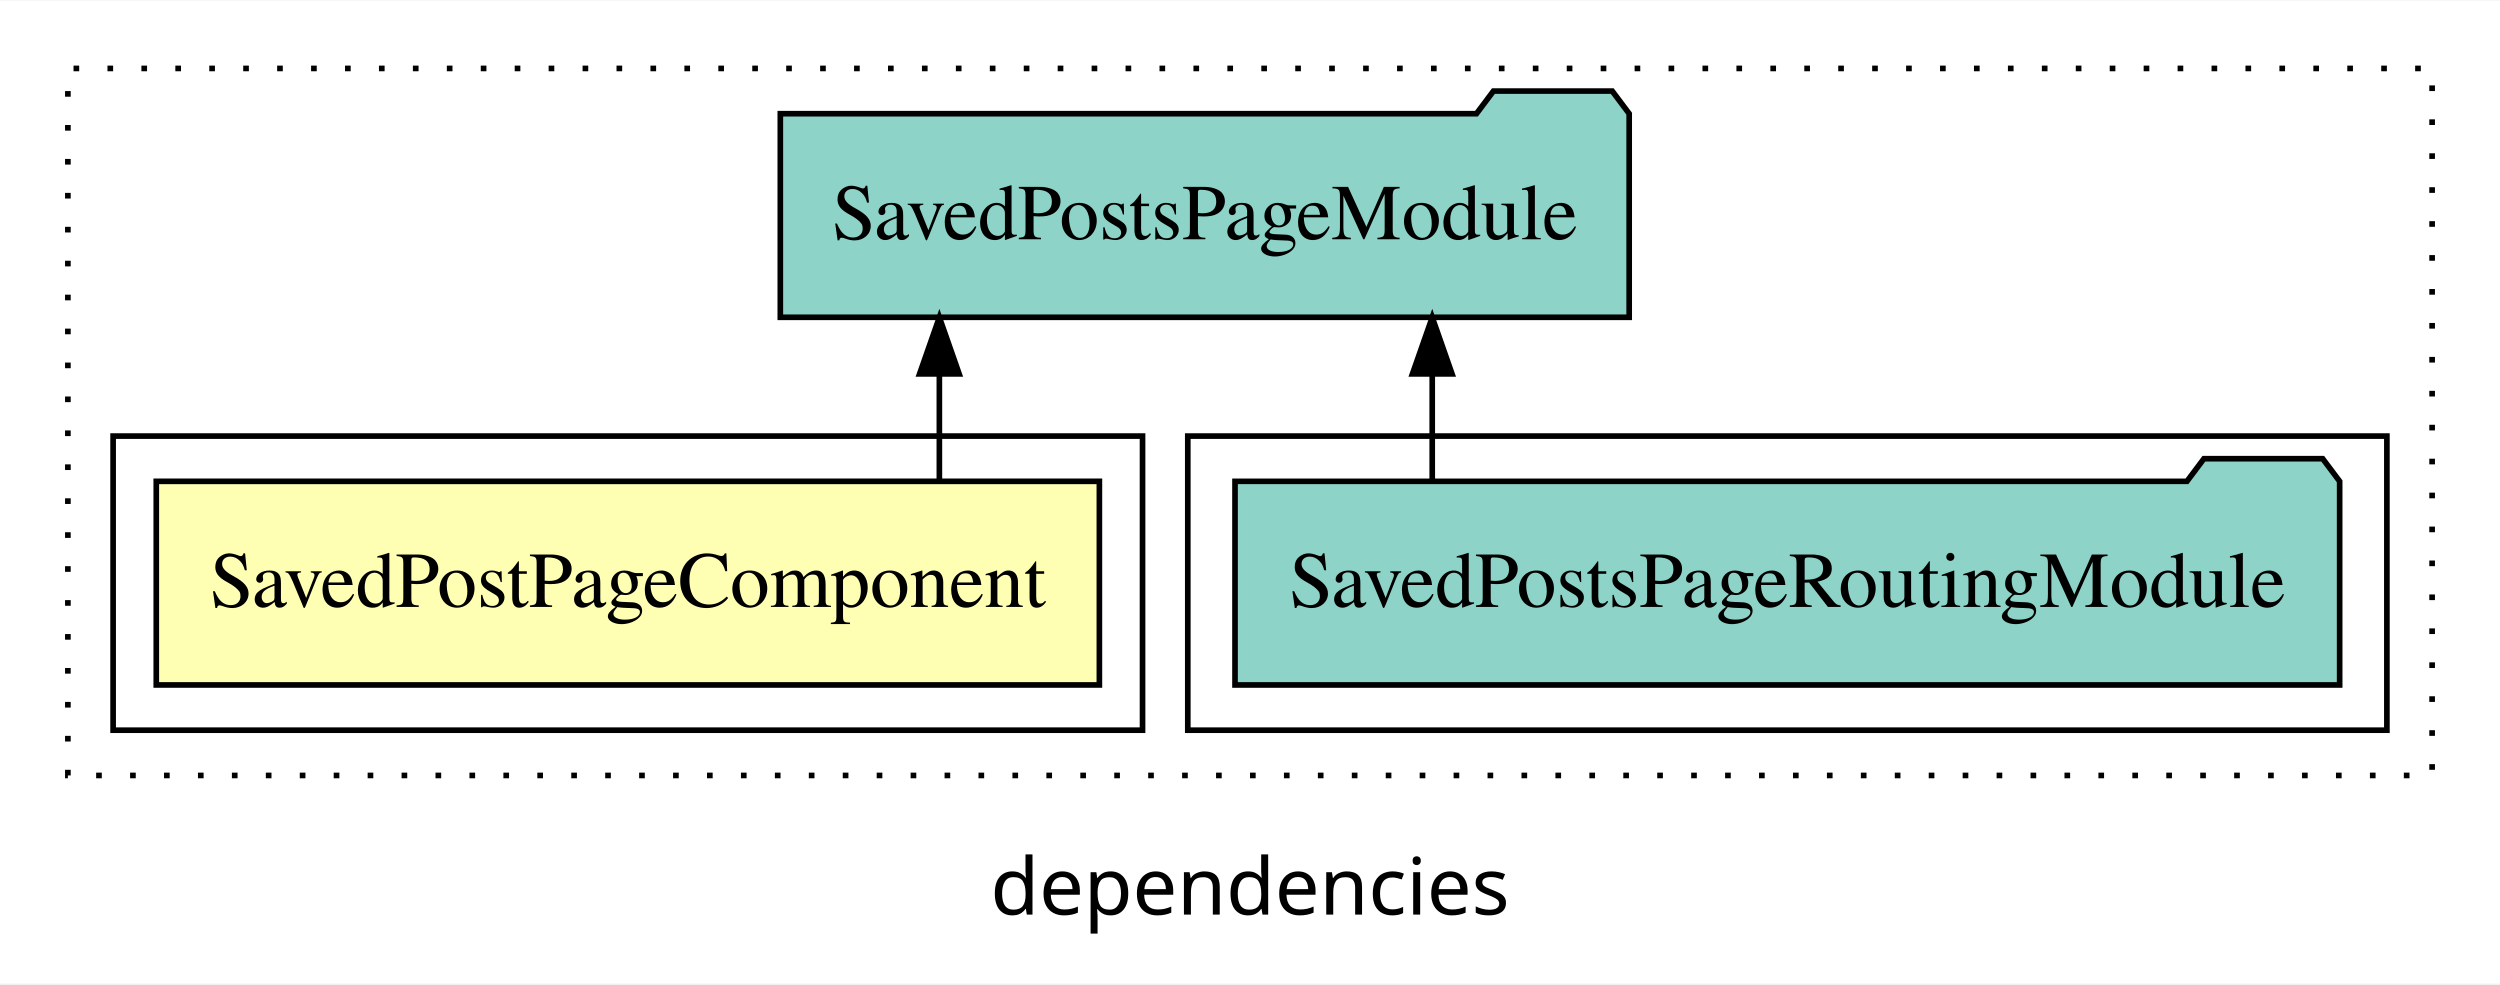
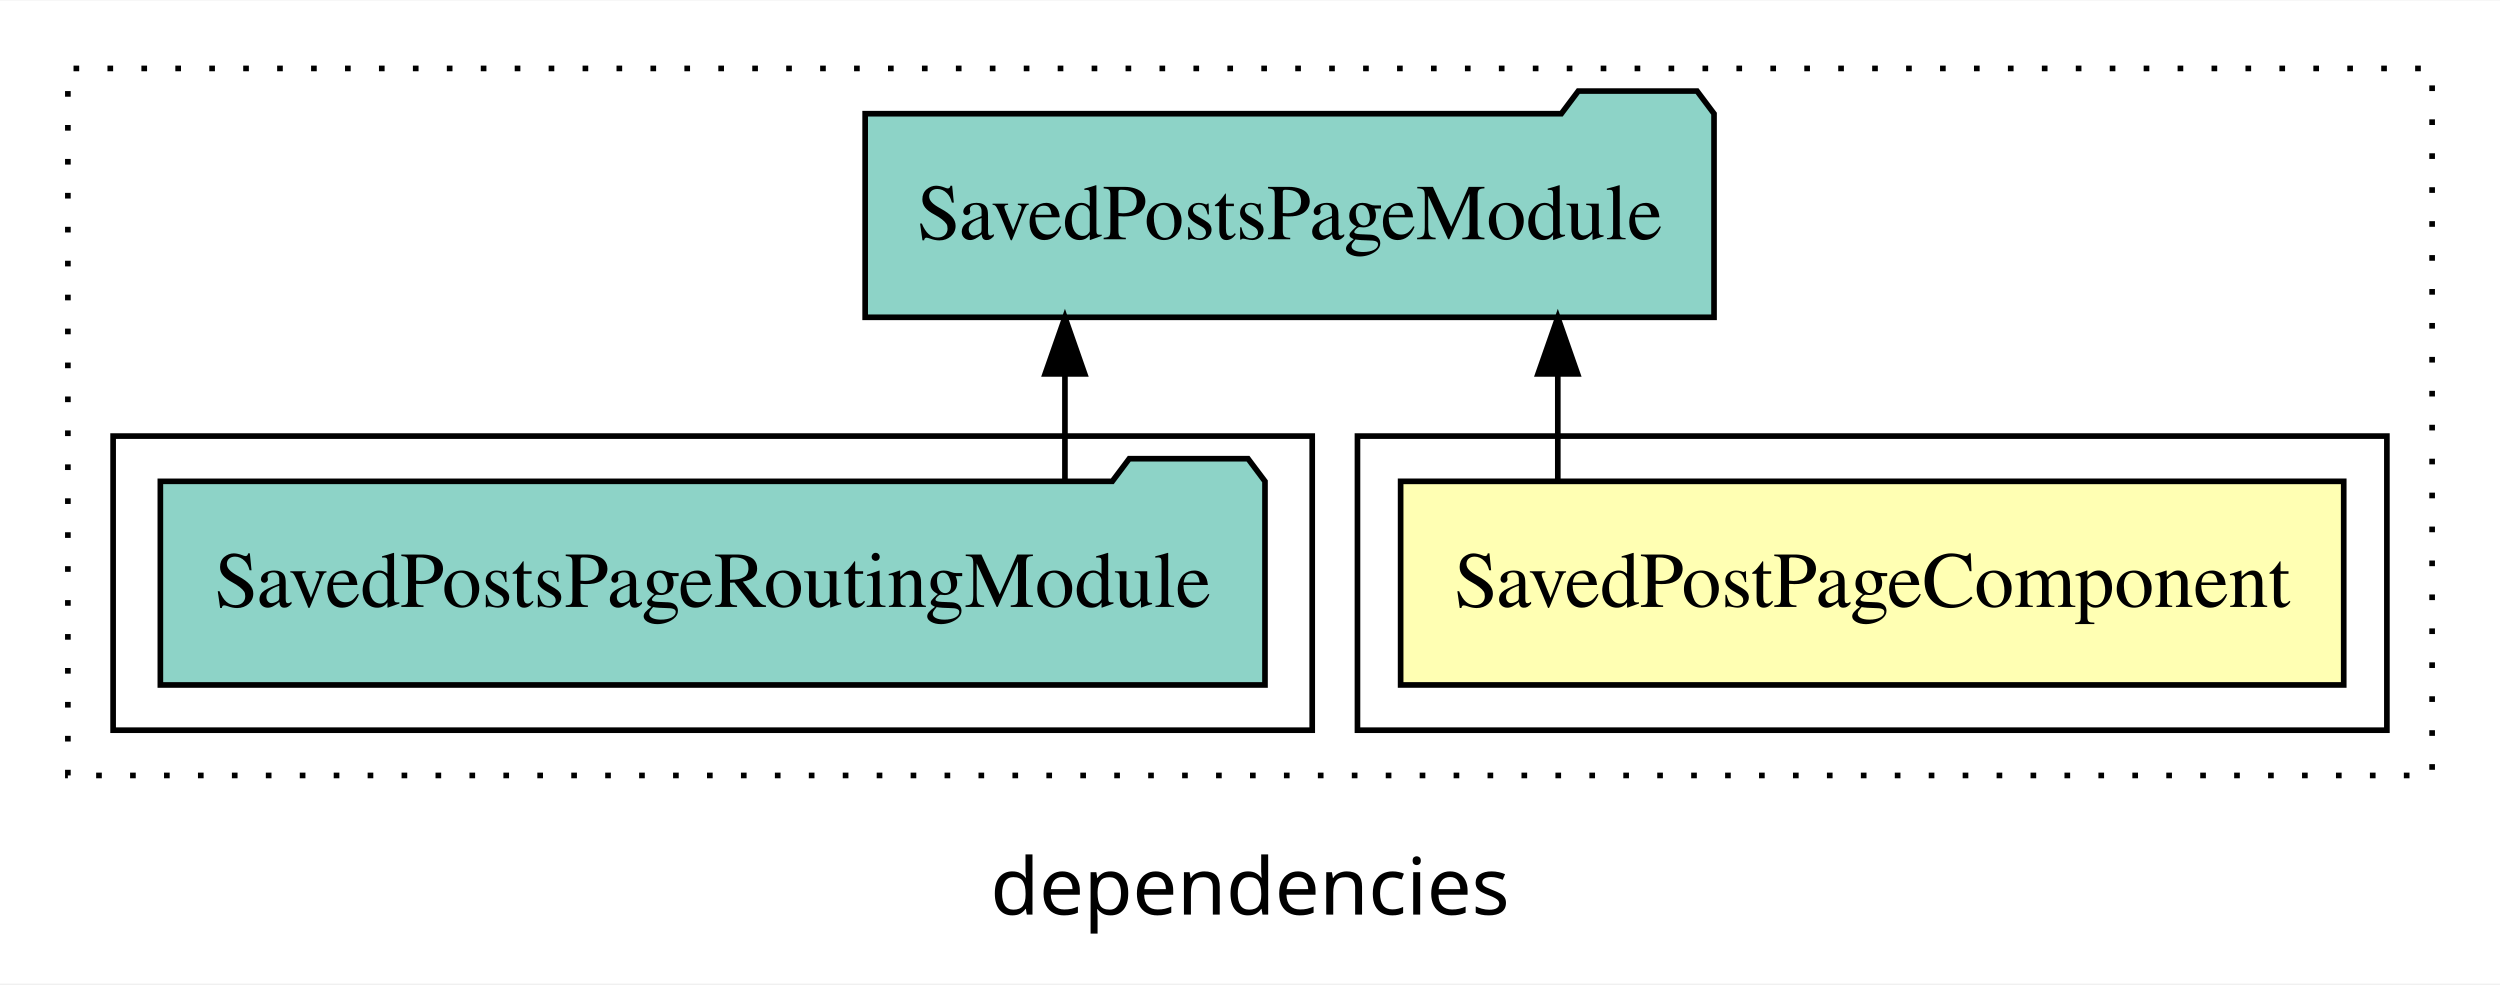
<svg xmlns="http://www.w3.org/2000/svg" width="442pt" height="174pt" viewBox="0.00 0.00 442.00 173.80">
  <g id="graph0" class="graph" transform="scale(1 1) rotate(0) translate(4 169.8)">
    <polygon fill="white" stroke="transparent" points="-4,4 -4,-169.8 438,-169.8 438,4 -4,4" />
    <text text-anchor="middle" x="217" y="-8.2" font-family="sans-serif" font-size="14.00">dependencies</text>
    <g id="clust1" class="cluster">
      <polygon fill="none" stroke="black" stroke-dasharray="1,5" points="8,-32.8 8,-157.8 426,-157.8 426,-32.8 8,-32.8" />
    </g>
+     <g id="clust2" class="cluster">
+       <polygon fill="none" stroke="black" points="236,-40.8 236,-92.8 418,-92.8 418,-40.8 236,-40.8" />
+     </g>
    <g id="clust4" class="cluster">
-       <polygon fill="none" stroke="black" points="206,-40.8 206,-92.8 418,-92.8 418,-40.8 206,-40.8" />
-     </g>
-     <g id="clust2" class="cluster">
-       <polygon fill="none" stroke="black" points="16,-40.8 16,-92.8 198,-92.8 198,-40.8 16,-40.8" />
+       <polygon fill="none" stroke="black" points="16,-40.8 16,-92.8 228,-92.8 228,-40.8 16,-40.8" />
    </g>
    <g id="node1" class="node">
-       <polygon fill="#ffffb3" stroke="black" points="190.37,-84.8 23.63,-84.8 23.63,-48.8 190.37,-48.8 190.37,-84.8" />
-       <text text-anchor="middle" x="107" y="-62.6" font-family="Times,serif" font-size="14.00">SavedPostPageComponent</text>
+       <polygon fill="#ffffb3" stroke="black" points="410.37,-84.8 243.63,-84.8 243.63,-48.8 410.37,-48.8 410.37,-84.8" />
+       <text text-anchor="middle" x="327" y="-62.6" font-family="Times,serif" font-size="14.00">SavedPostPageComponent</text>
    </g>
    <g id="node2" class="node">
-       <polygon fill="#8dd3c7" stroke="black" points="284.04,-149.8 281.04,-153.8 260.04,-153.8 257.04,-149.8 133.96,-149.8 133.96,-113.8 284.04,-113.8 284.04,-149.8" />
-       <text text-anchor="middle" x="209" y="-127.6" font-family="Times,serif" font-size="14.00">SavedPostsPageModule</text>
+       <polygon fill="#8dd3c7" stroke="black" points="299.04,-149.8 296.04,-153.8 275.04,-153.8 272.04,-149.8 148.96,-149.8 148.96,-113.8 299.04,-113.8 299.04,-149.8" />
+       <text text-anchor="middle" x="224" y="-127.6" font-family="Times,serif" font-size="14.00">SavedPostsPageModule</text>
    </g>
    <g id="edge1" class="edge">
-       <path fill="none" stroke="black" d="M162.08,-84.91C162.08,-84.91 162.08,-103.79 162.08,-103.79" />
-       <polygon fill="black" stroke="black" points="158.58,-103.79 162.08,-113.79 165.58,-103.79 158.58,-103.79" />
+       <path fill="none" stroke="black" d="M271.42,-84.91C271.42,-84.91 271.42,-103.79 271.42,-103.79" />
+       <polygon fill="black" stroke="black" points="267.92,-103.79 271.42,-113.79 274.92,-103.79 267.92,-103.79" />
    </g>
    <g id="node3" class="node">
-       <polygon fill="#8dd3c7" stroke="black" points="409.65,-84.8 406.65,-88.8 385.65,-88.8 382.65,-84.8 214.35,-84.8 214.35,-48.8 409.65,-48.8 409.65,-84.8" />
-       <text text-anchor="middle" x="312" y="-62.6" font-family="Times,serif" font-size="14.00">SavedPostsPageRoutingModule</text>
+       <polygon fill="#8dd3c7" stroke="black" points="219.65,-84.8 216.65,-88.8 195.65,-88.8 192.65,-84.8 24.35,-84.8 24.35,-48.8 219.65,-48.8 219.65,-84.8" />
+       <text text-anchor="middle" x="122" y="-62.6" font-family="Times,serif" font-size="14.00">SavedPostsPageRoutingModule</text>
    </g>
    <g id="edge2" class="edge">
-       <path fill="none" stroke="black" d="M249.22,-84.91C249.22,-84.91 249.22,-103.79 249.22,-103.79" />
-       <polygon fill="black" stroke="black" points="245.72,-103.79 249.22,-113.79 252.72,-103.79 245.72,-103.79" />
+       <path fill="none" stroke="black" d="M184.28,-84.91C184.28,-84.91 184.28,-103.79 184.28,-103.79" />
+       <polygon fill="black" stroke="black" points="180.78,-103.79 184.28,-113.79 187.78,-103.79 180.78,-103.79" />
    </g>
  </g>
</svg>
